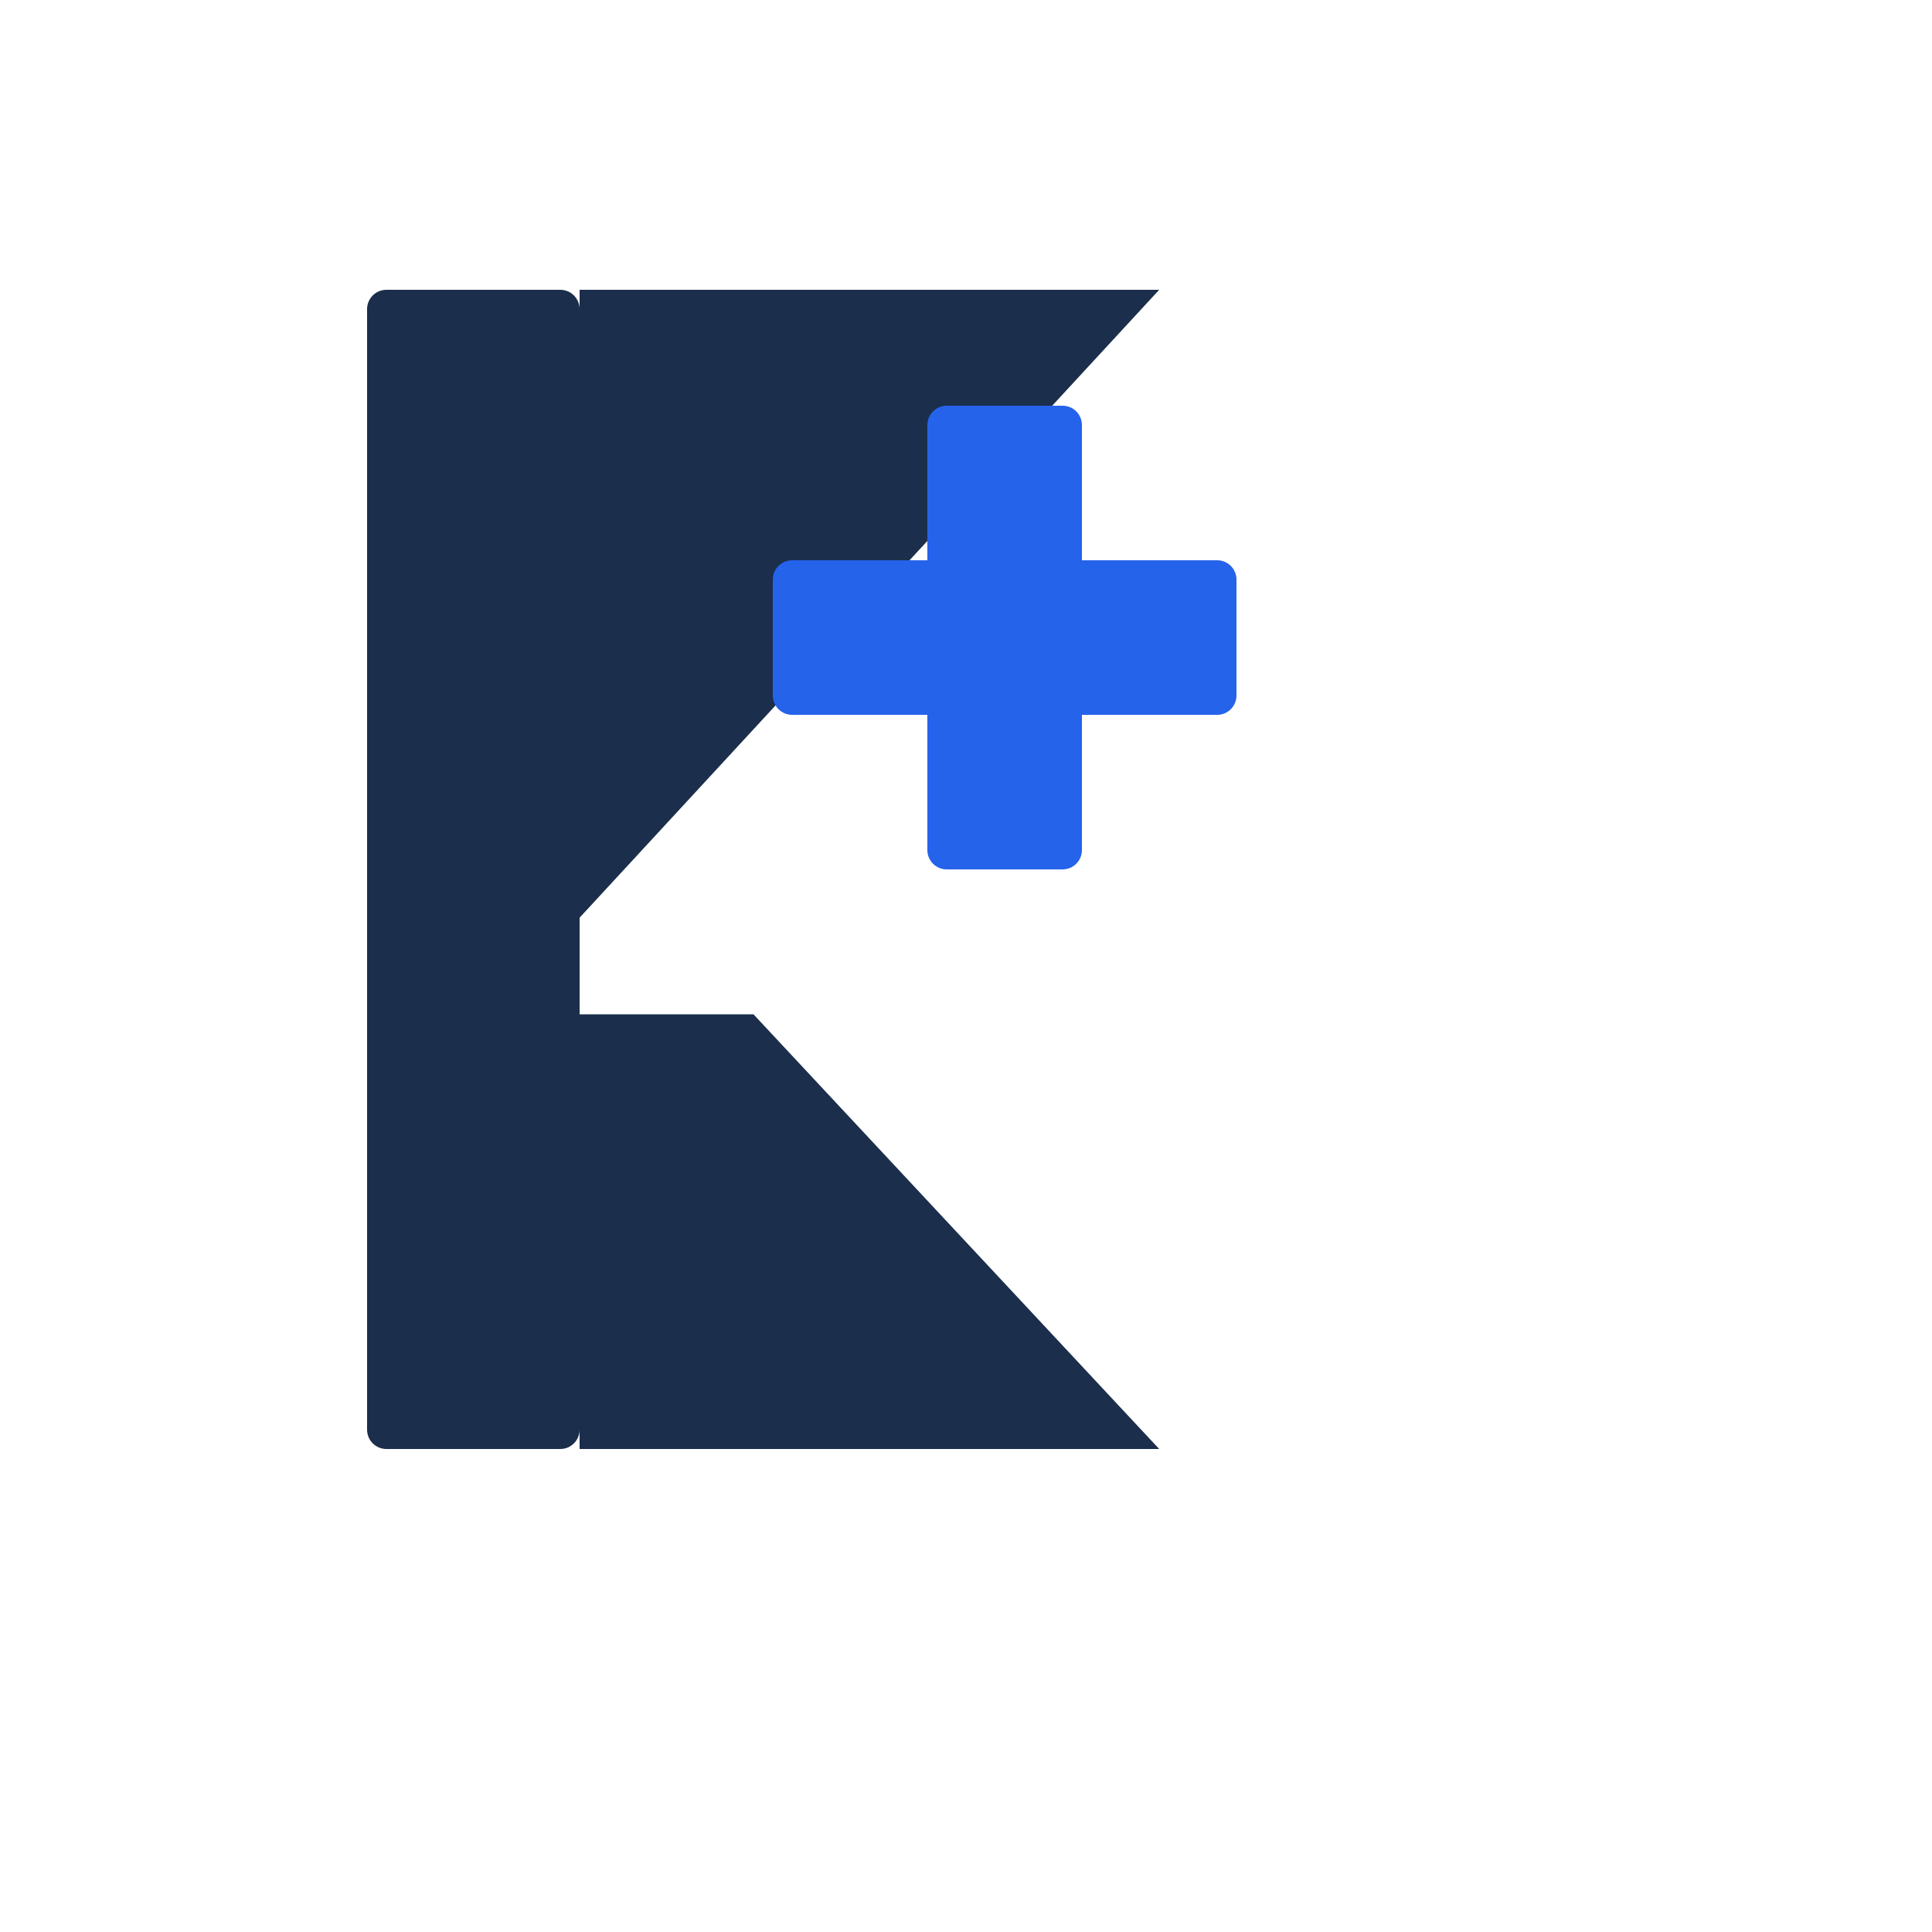
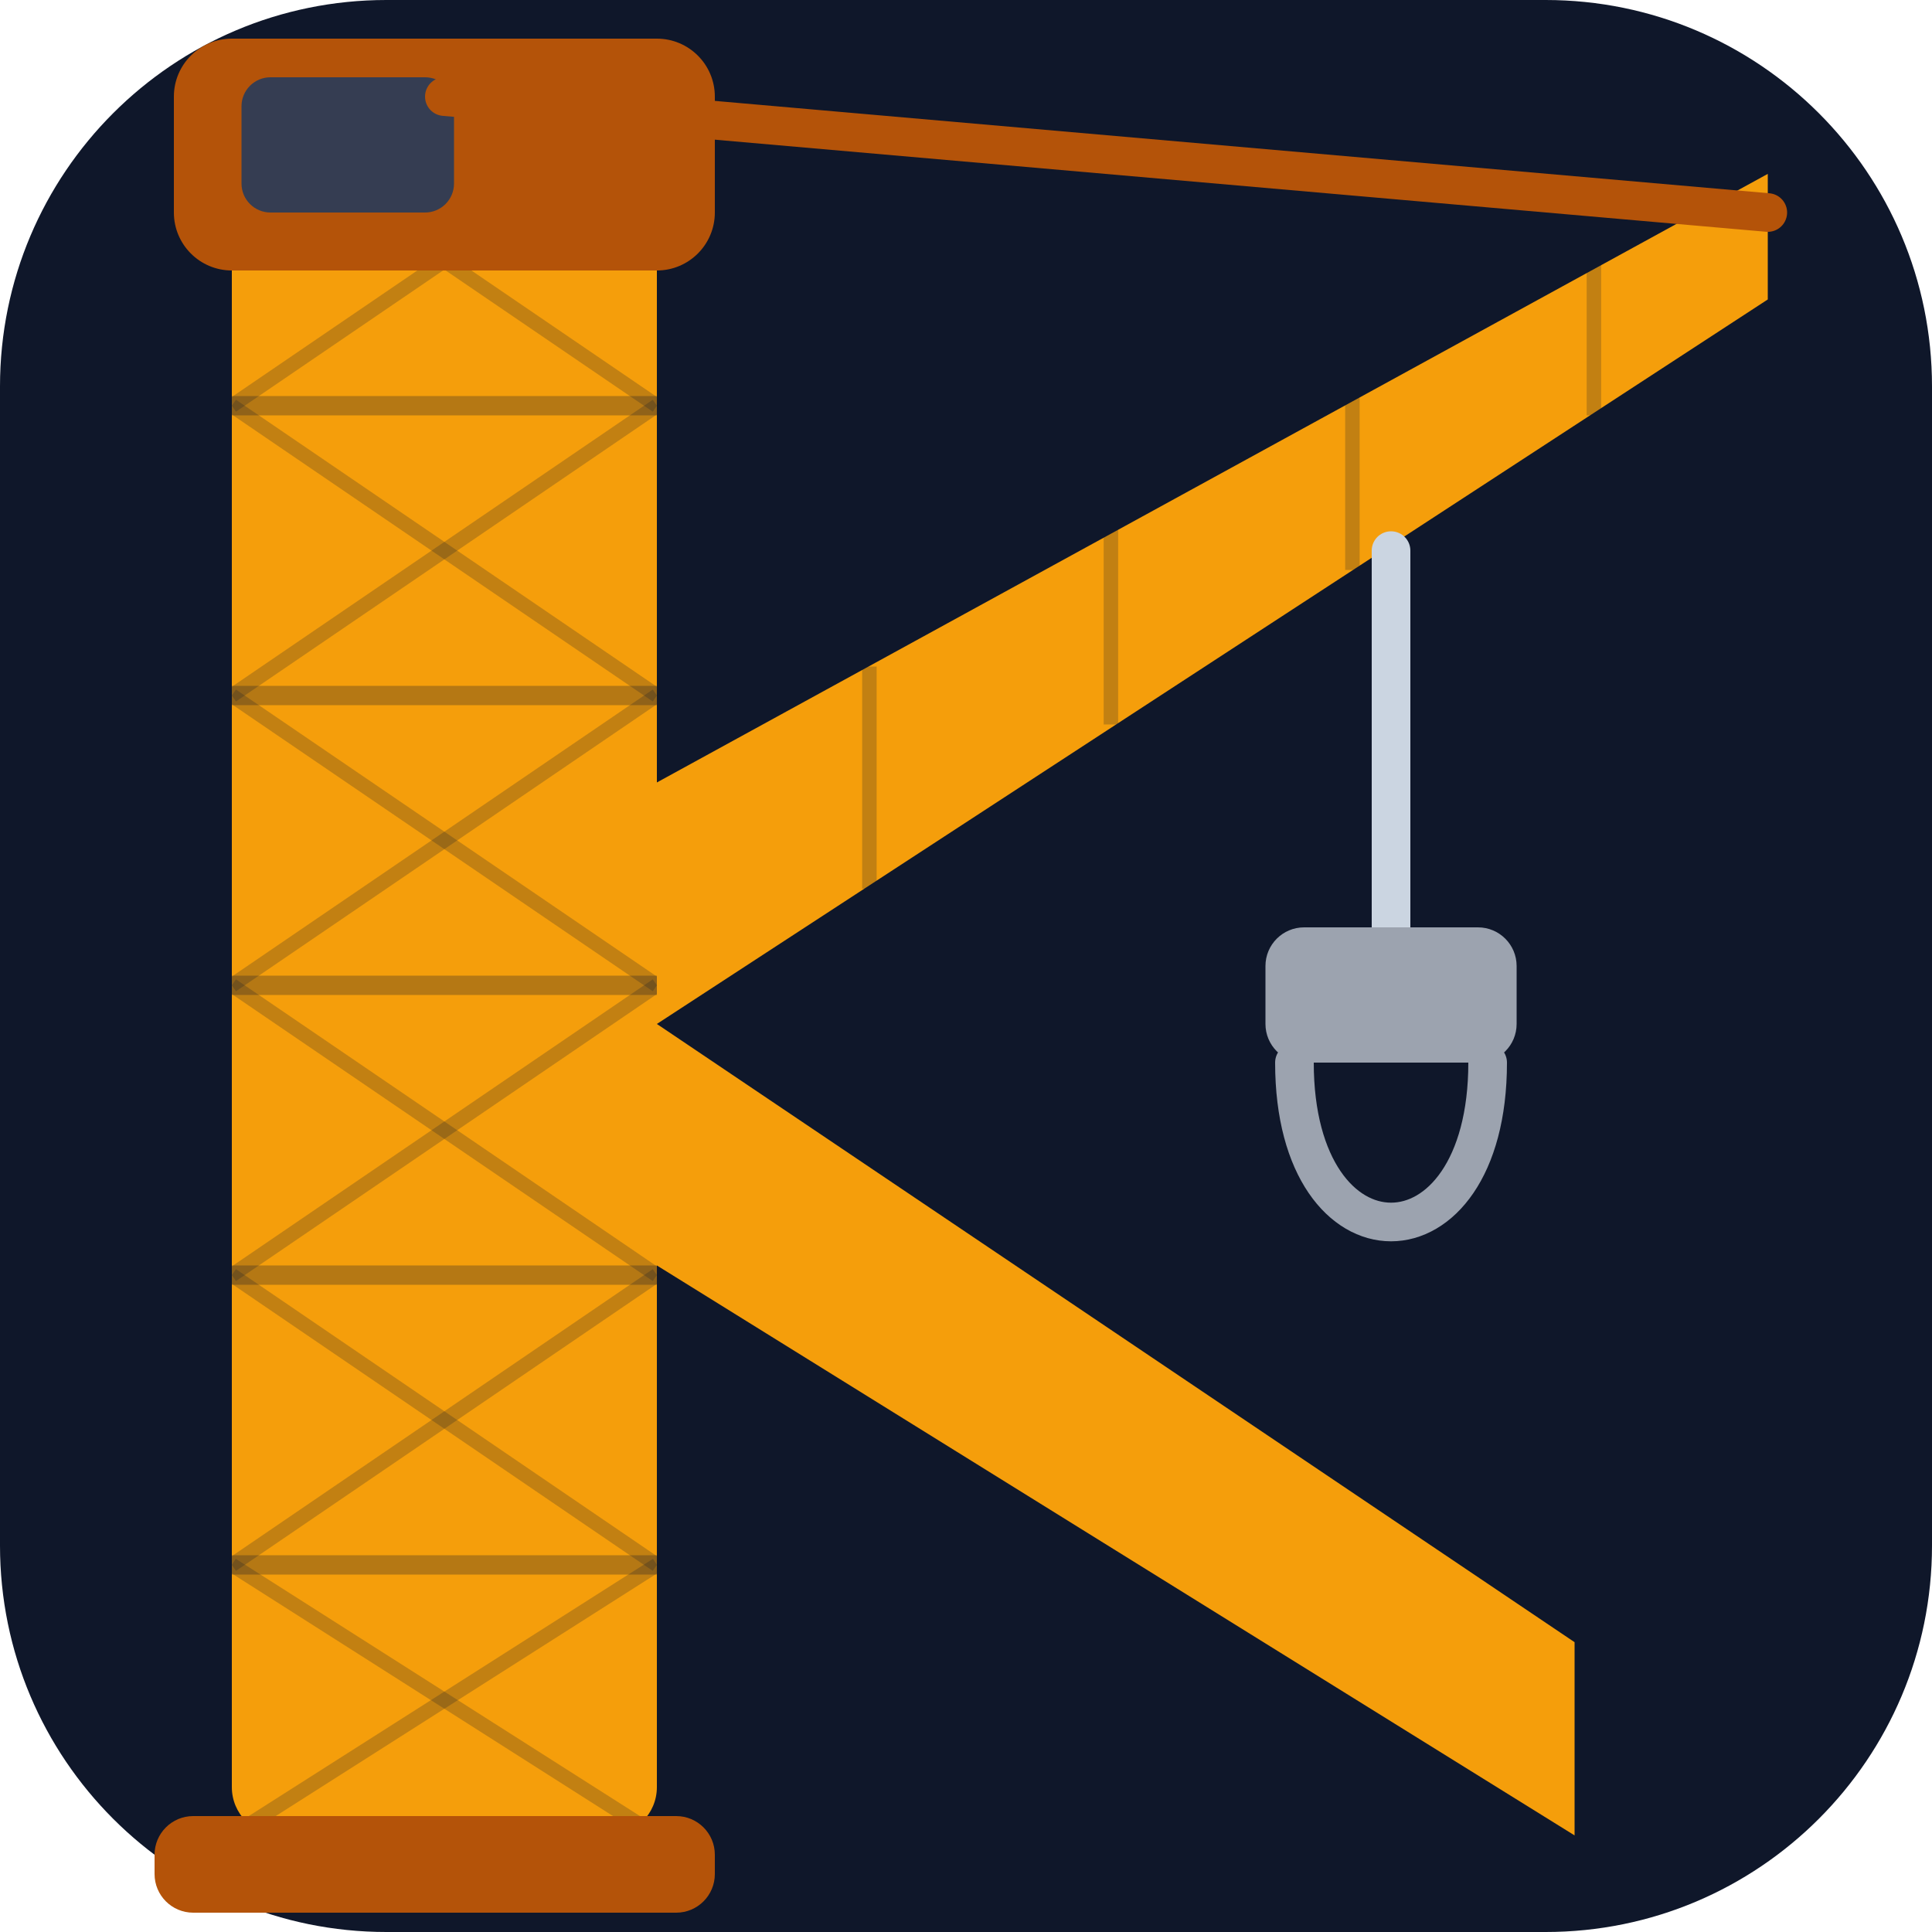
<svg xmlns="http://www.w3.org/2000/svg" viewBox="0 0 200 200" fill="none">
-   <g fill="#1B2E4B">
-     <rect x="38" y="30" width="22" height="120" rx="2" />
-     <polygon points="60,30 60,95 120,30" />
-     <polygon points="60,105 60,150 120,150 78,105" />
-   </g>
-   <g fill="#2563EB">
-     <rect x="96" y="42" width="16" height="48" rx="2" />
-     <rect x="80" y="58" width="48" height="16" rx="2" />
-   </g>
+   <rect width="200" height="200" rx="40" fill="#0F172A" />
+   <rect x="24" y="12" width="44" height="178" rx="5" fill="#F59E0B" />
+   <line x1="24" y1="12" x2="68" y2="42" stroke="#0F172A" stroke-width="1.5" opacity="0.22" />
+   <line x1="68" y1="12" x2="24" y2="42" stroke="#0F172A" stroke-width="1.5" opacity="0.22" />
+   <line x1="24" y1="42" x2="68" y2="72" stroke="#0F172A" stroke-width="1.5" opacity="0.22" />
+   <line x1="68" y1="42" x2="24" y2="72" stroke="#0F172A" stroke-width="1.5" opacity="0.22" />
+   <line x1="24" y1="72" x2="68" y2="102" stroke="#0F172A" stroke-width="1.5" opacity="0.22" />
+   <line x1="68" y1="72" x2="24" y2="102" stroke="#0F172A" stroke-width="1.5" opacity="0.22" />
+   <line x1="24" y1="102" x2="68" y2="132" stroke="#0F172A" stroke-width="1.5" opacity="0.22" />
+   <line x1="68" y1="102" x2="24" y2="132" stroke="#0F172A" stroke-width="1.5" opacity="0.22" />
+   <line x1="24" y1="132" x2="68" y2="162" stroke="#0F172A" stroke-width="1.5" opacity="0.22" />
+   <line x1="68" y1="132" x2="24" y2="162" stroke="#0F172A" stroke-width="1.5" opacity="0.22" />
+   <line x1="24" y1="162" x2="68" y2="190" stroke="#0F172A" stroke-width="1.5" opacity="0.22" />
+   <line x1="68" y1="162" x2="24" y2="190" stroke="#0F172A" stroke-width="1.5" opacity="0.22" />
+   <line x1="24" y1="42" x2="68" y2="42" stroke="#0F172A" stroke-width="2" opacity="0.28" />
+   <line x1="24" y1="72" x2="68" y2="72" stroke="#0F172A" stroke-width="2" opacity="0.28" />
+   <line x1="24" y1="102" x2="68" y2="102" stroke="#0F172A" stroke-width="2" opacity="0.28" />
+   <line x1="24" y1="132" x2="68" y2="132" stroke="#0F172A" stroke-width="2" opacity="0.28" />
+   <line x1="24" y1="162" x2="68" y2="162" stroke="#0F172A" stroke-width="2" opacity="0.28" />
+   <rect x="18" y="4" width="56" height="24" rx="6" fill="#B45309" />
+   <rect x="25" y="8" width="22" height="14" rx="3" fill="#1E3A5F" opacity="0.85" />
+   <polygon points="68,81 68,106 183,31 183,18" fill="#F59E0B" />
+   <line x1="90" y1="69" x2="90" y2="92" stroke="#0F172A" stroke-width="1.5" opacity="0.22" />
+   <line x1="115" y1="54" x2="115" y2="75" stroke="#0F172A" stroke-width="1.5" opacity="0.22" />
+   <line x1="140" y1="40" x2="140" y2="59" stroke="#0F172A" stroke-width="1.5" opacity="0.22" />
+   <line x1="165" y1="25" x2="165" y2="43" stroke="#0F172A" stroke-width="1.5" opacity="0.22" />
+   <line x1="46" y1="10" x2="183" y2="22" stroke="#B45309" stroke-width="4" stroke-linecap="round" />
+   <line x1="144" y1="57" x2="144" y2="96" stroke="#CBD5E1" stroke-width="4" stroke-linecap="round" />
+   <rect x="131" y="96" width="26" height="14" rx="4" fill="#9CA3AF" />
+   <path d="M134,110 C134,132 154,132 154,110" stroke="#9CA3AF" stroke-width="4" fill="none" stroke-linecap="round" />
+   <polygon points="68,106 68,131 163,190 163,170" fill="#F59E0B" />
+   <rect x="16" y="188" width="58" height="10" rx="4" fill="#B45309" />
</svg>
